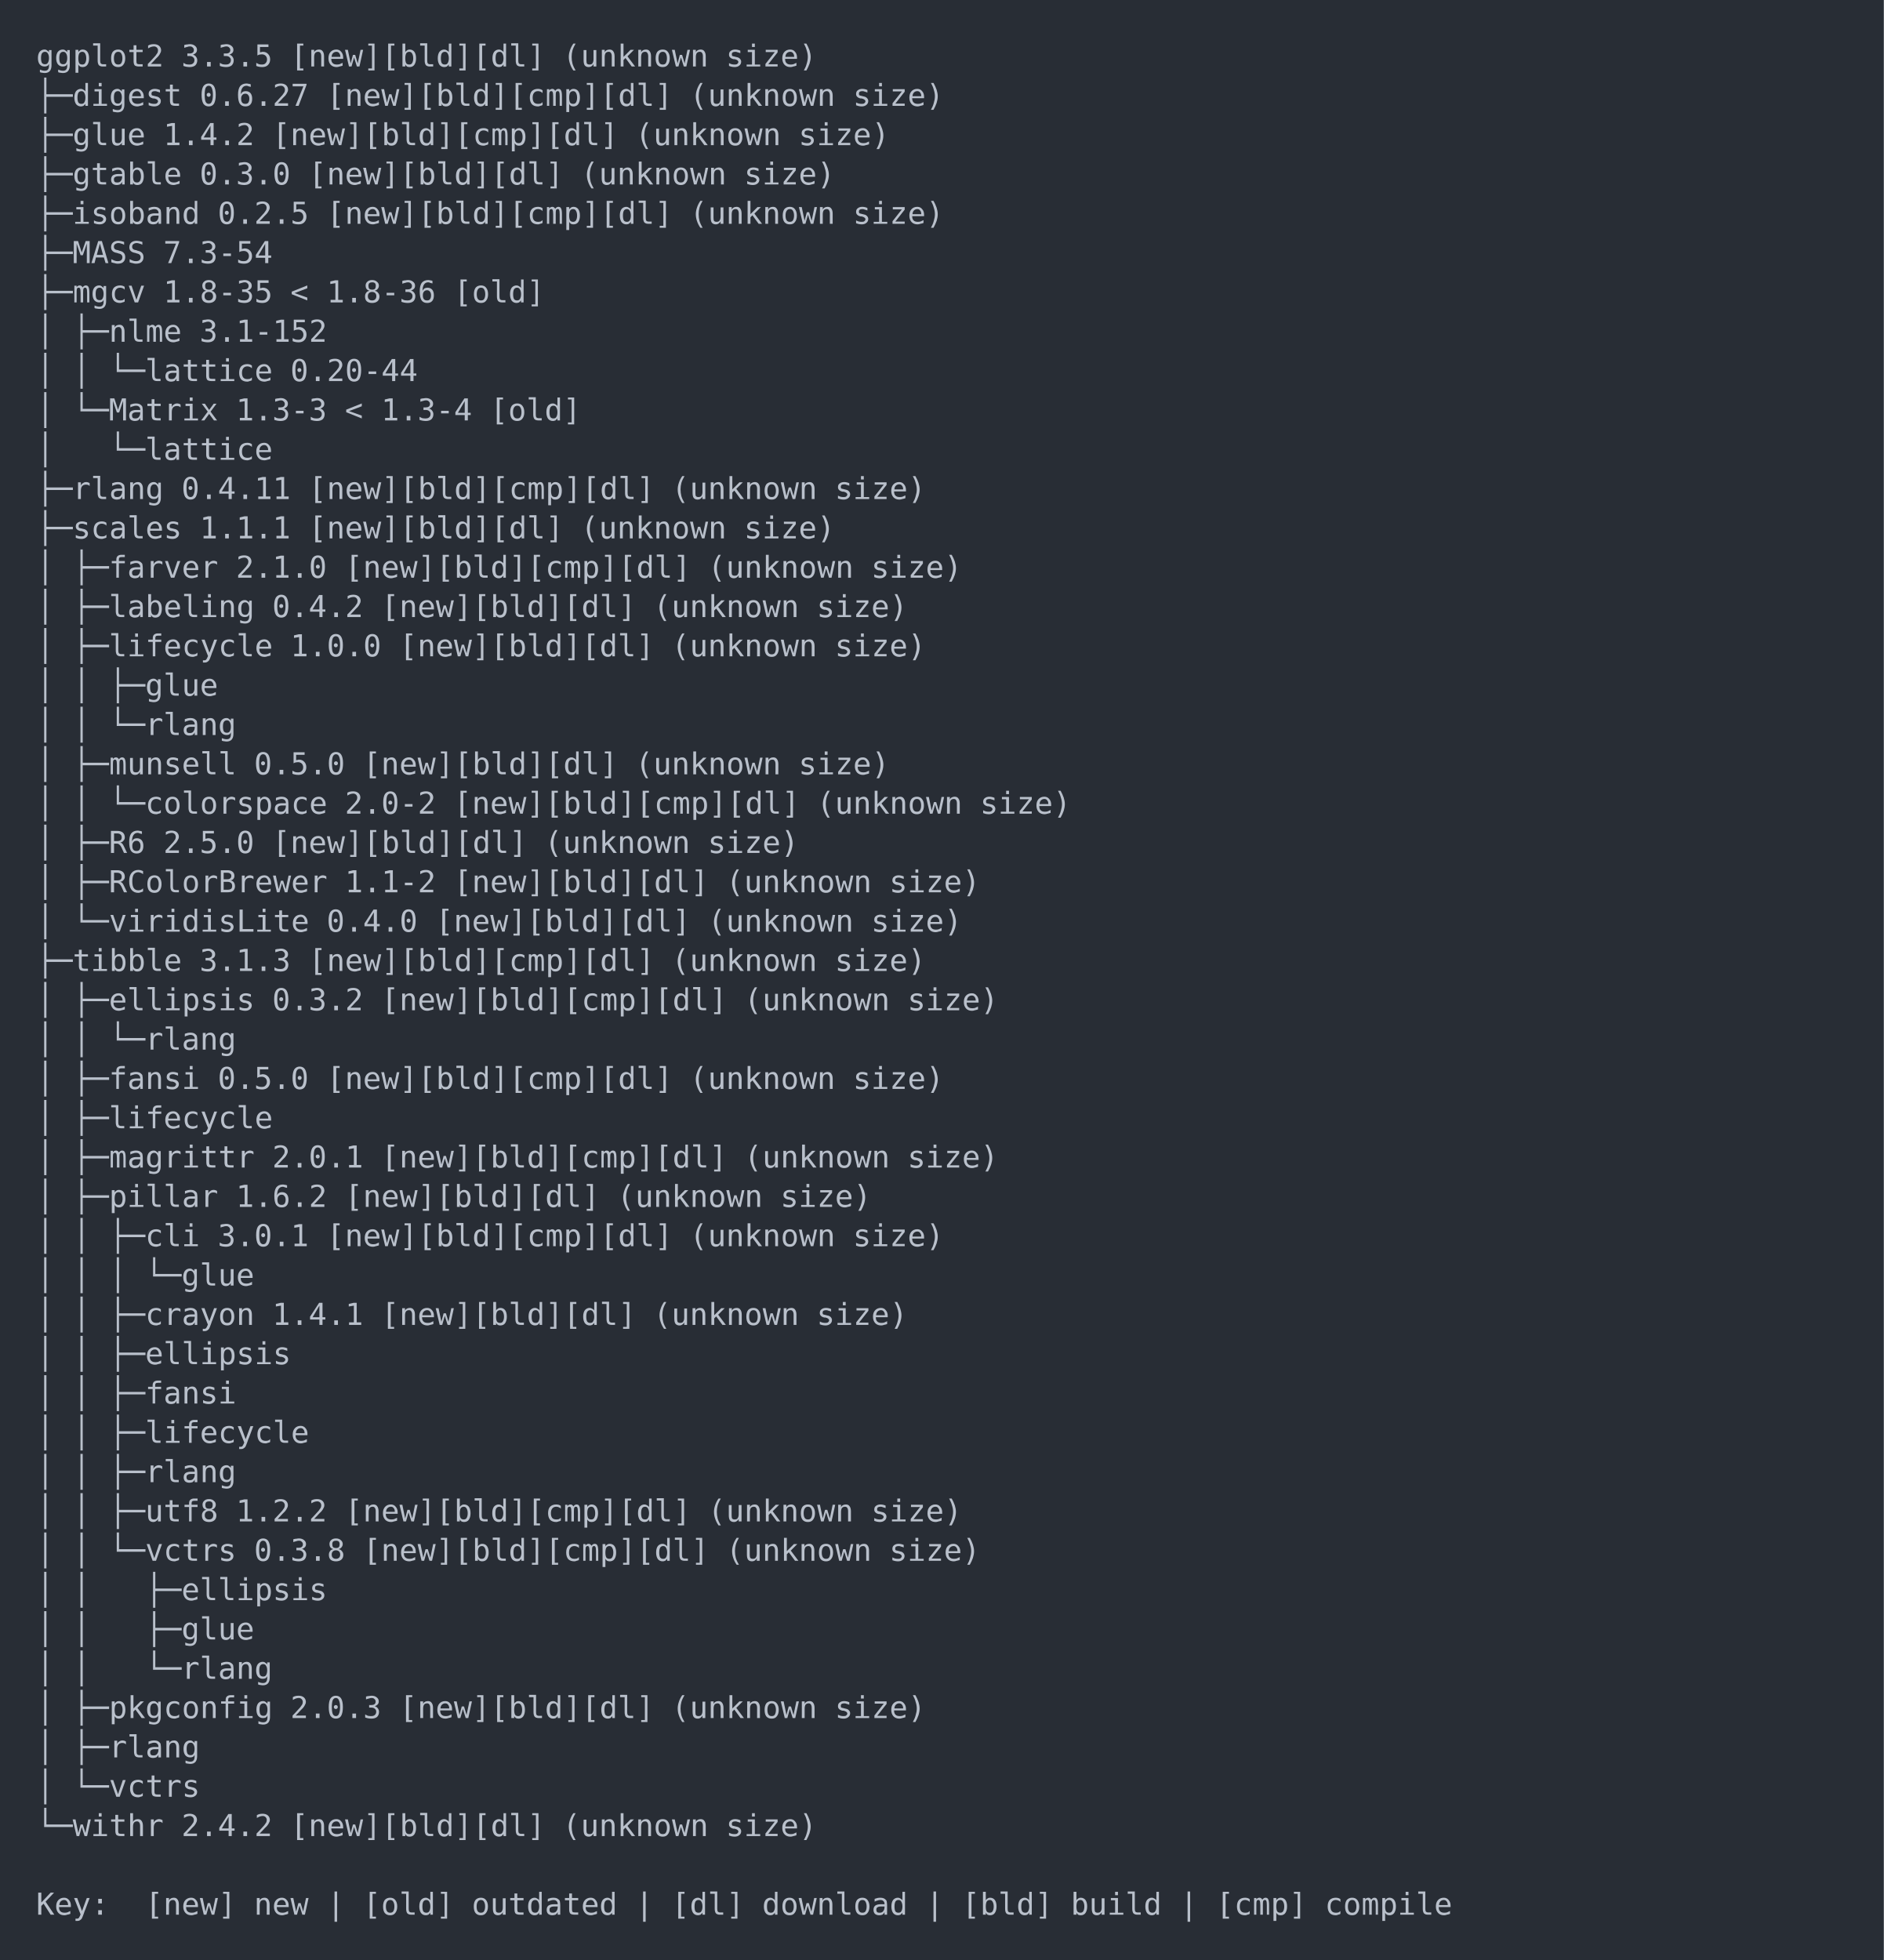
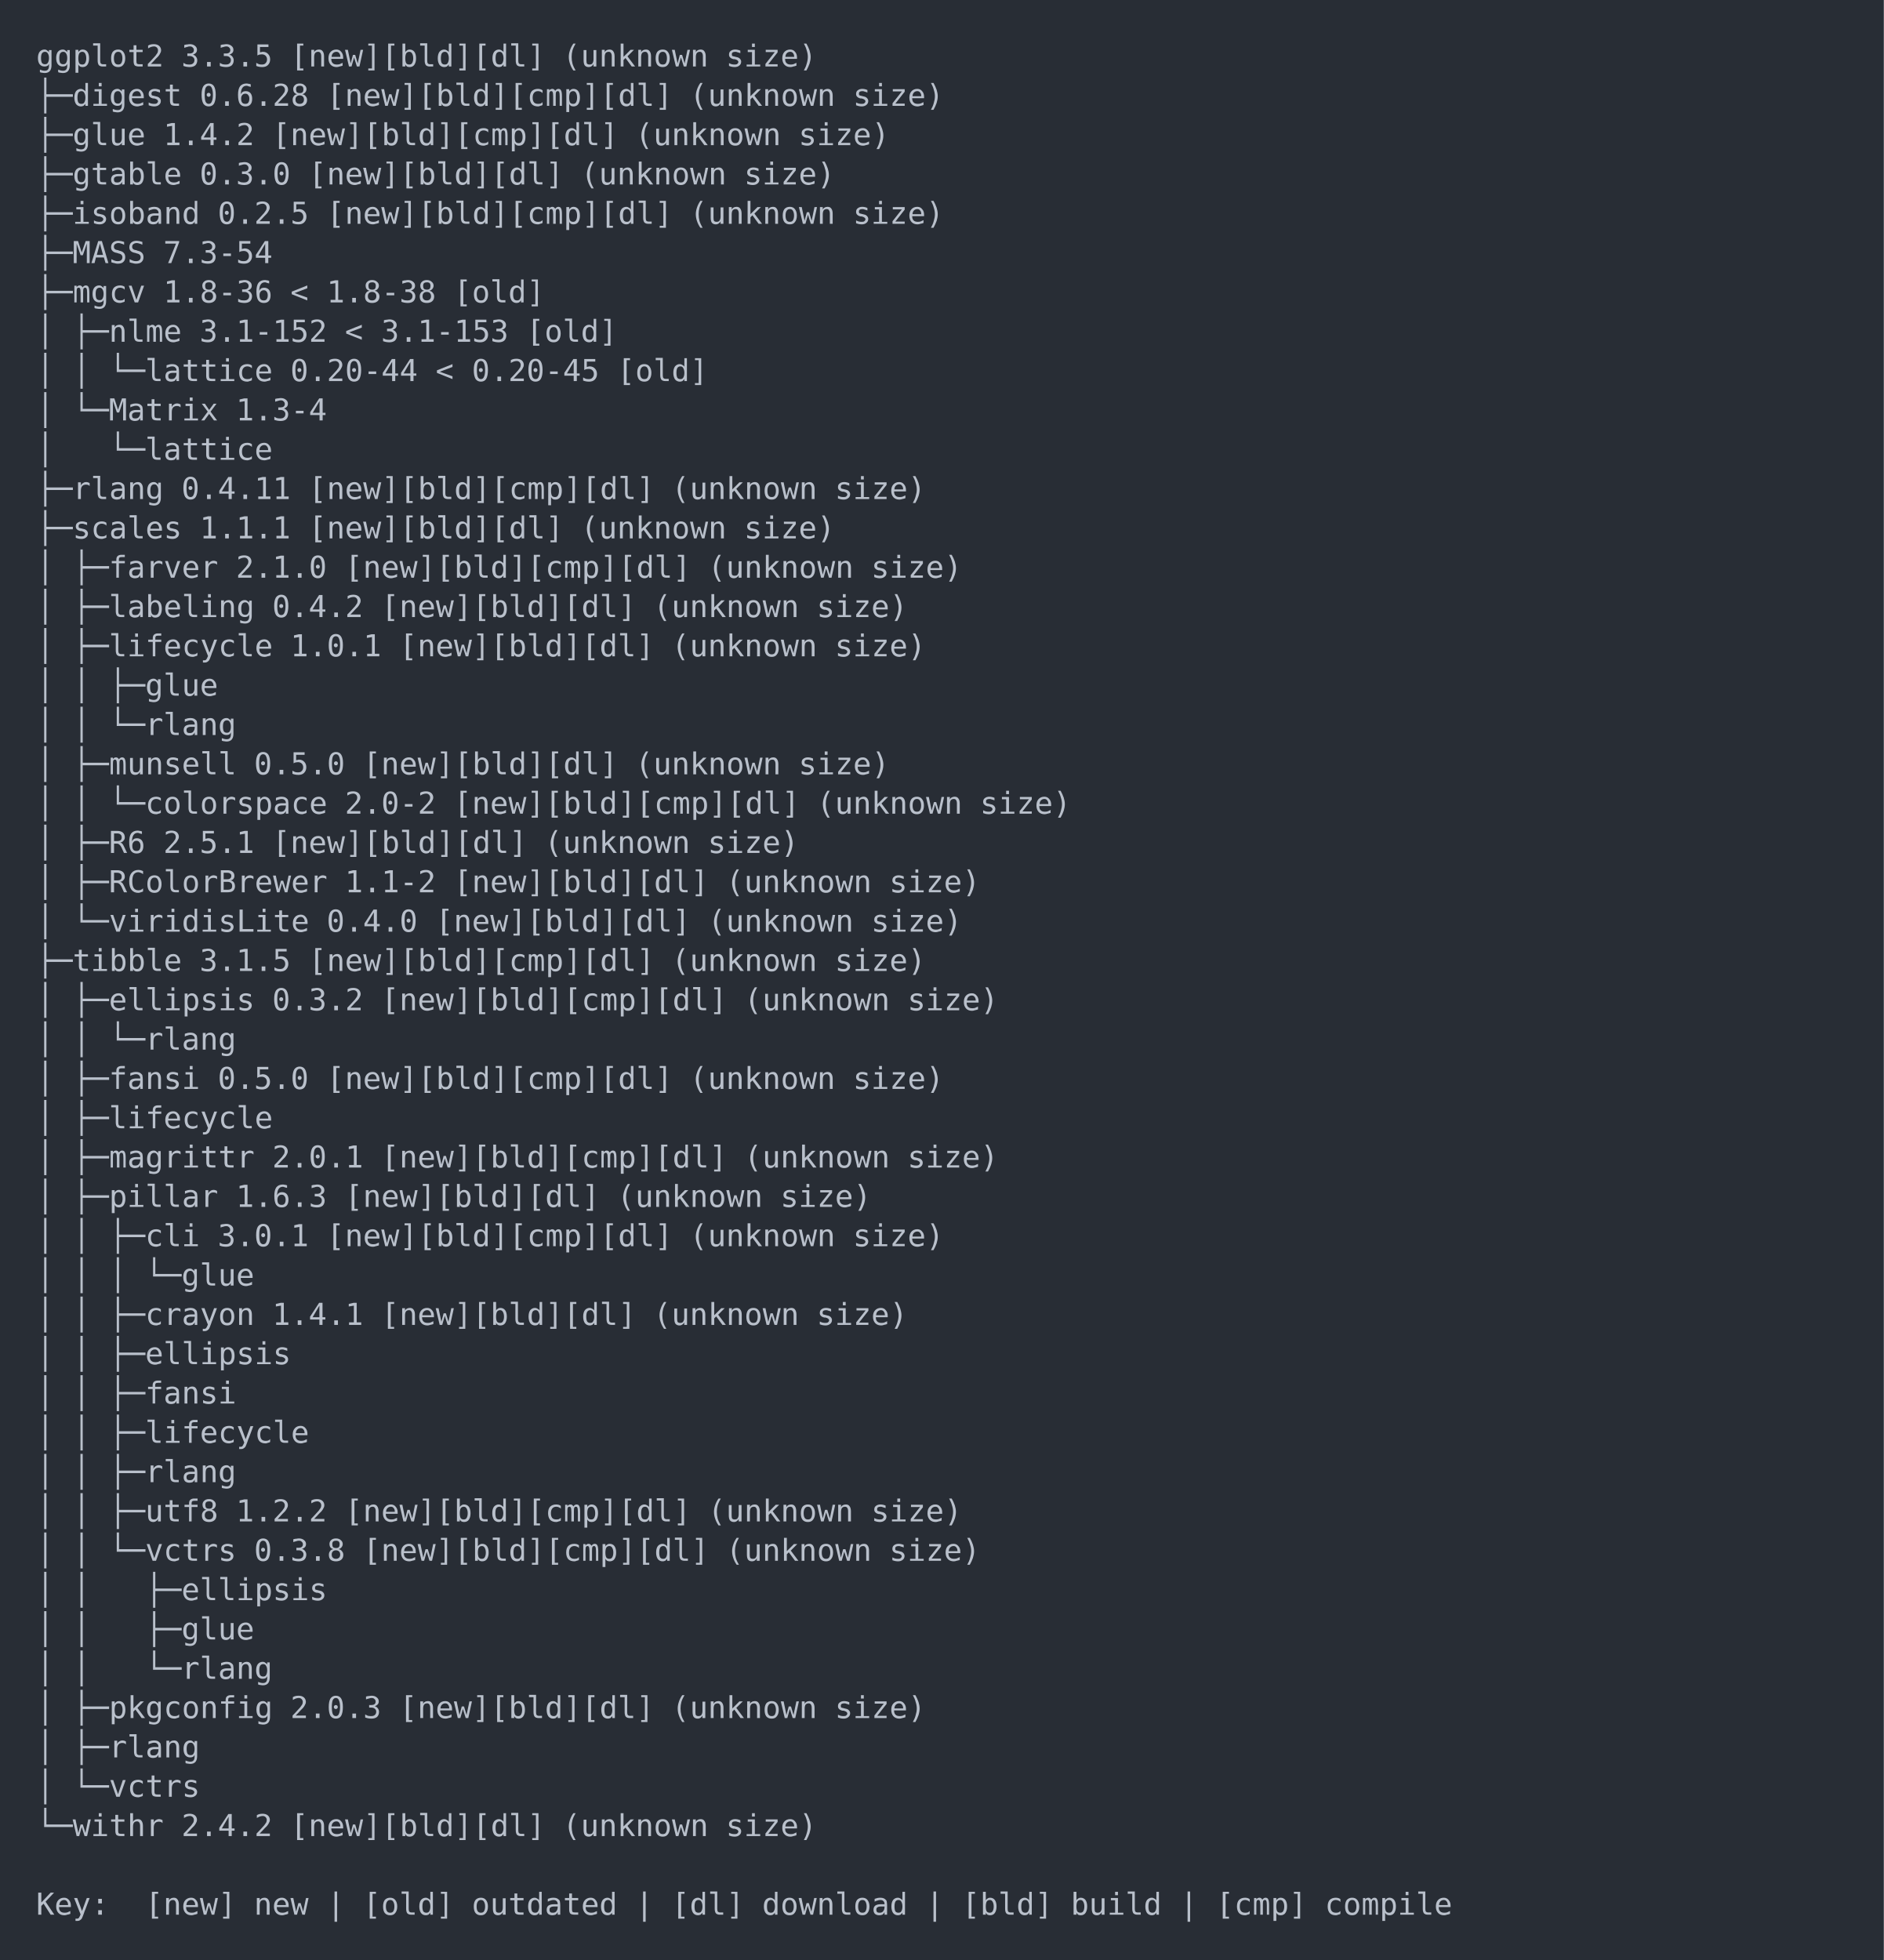
<svg xmlns="http://www.w3.org/2000/svg" xmlns:xlink="http://www.w3.org/1999/xlink" width="1040" height="1082.08">
  <rect width="1040" height="1082.08" rx="0" ry="0" class="a" />
  <svg height="1042.08" viewBox="0 0 100 104.208" width="1000" x="20" y="20">
    <style>.a{fill:rgb(40,45,53)}.b{font-family:'Fira Code',Monaco,Consolas,Menlo,'Bitstream Vera Sans Mono','Powerline Symbols',monospace}.c{fill:rgb(185,192,203);white-space:pre}.d{fill:transparent}</style>
    <g font-family="'Fira Code',Monaco,Consolas,Menlo,'Bitstream Vera Sans Mono','Powerline Symbols',monospace" font-size="1.67" class="b">
      <defs>
        <symbol id="1">
          <text x="0" y="1.67" class="c">│</text>
          <text x="2.004" y="1.67" class="c">│</text>
          <text x="4.008" y="1.67" class="c">└─rlang</text>
        </symbol>
        <symbol id="a">
          <rect height="49" width="100" x="0" y="0" class="d" />
        </symbol>
      </defs>
      <rect height="104.208" width="100" class="a" />
      <svg x="0" y="0" width="100">
        <svg x="0">
          <use xlink:href="#a" />
          <text x="0" y="1.67" class="c">ggplot2</text>
          <text x="8.016" y="1.67" class="c">3.3.5</text>
          <text x="14.028" y="1.67" class="c">[new][bld][dl]</text>
          <text x="29.058" y="1.67" class="c">(unknown</text>
          <text x="38.076" y="1.67" class="c">size)</text>
          <text x="0" y="3.841" class="c">├─digest</text>
-           <text x="9.018" y="3.841" class="c">0.6.27</text>
+           <text x="9.018" y="3.841" class="c">0.6.28</text>
          <text x="16.032" y="3.841" class="c">[new][bld][cmp][dl]</text>
          <text x="36.072" y="3.841" class="c">(unknown</text>
          <text x="45.09" y="3.841" class="c">size)</text>
          <text x="0" y="6.012" class="c">├─glue</text>
          <text x="7.014" y="6.012" class="c">1.4.2</text>
          <text x="13.026" y="6.012" class="c">[new][bld][cmp][dl]</text>
          <text x="33.066" y="6.012" class="c">(unknown</text>
          <text x="42.084" y="6.012" class="c">size)</text>
          <text x="0" y="8.183" class="c">├─gtable</text>
          <text x="9.018" y="8.183" class="c">0.3.0</text>
          <text x="15.03" y="8.183" class="c">[new][bld][dl]</text>
          <text x="30.06" y="8.183" class="c">(unknown</text>
          <text x="39.078" y="8.183" class="c">size)</text>
          <text x="0" y="10.354" class="c">├─isoband</text>
          <text x="10.02" y="10.354" class="c">0.2.5</text>
          <text x="16.032" y="10.354" class="c">[new][bld][cmp][dl]</text>
          <text x="36.072" y="10.354" class="c">(unknown</text>
          <text x="45.09" y="10.354" class="c">size)</text>
          <text x="0" y="12.525" class="c">├─MASS</text>
          <text x="7.014" y="12.525" class="c">7.3-54</text>
          <text x="0" y="14.696" class="c">├─mgcv</text>
-           <text x="7.014" y="14.696" class="c">1.8-35</text>
+           <text x="7.014" y="14.696" class="c">1.8-36</text>
          <text x="14.028" y="14.696" class="c">&lt;</text>
-           <text x="16.032" y="14.696" class="c">1.8-36</text>
+           <text x="16.032" y="14.696" class="c">1.8-38</text>
          <text x="23.046" y="14.696" class="c">[old]</text>
          <text x="0" y="16.867" class="c">│</text>
          <text x="2.004" y="16.867" class="c">├─nlme</text>
          <text x="9.018" y="16.867" class="c">3.1-152</text>
+           <text x="17.034" y="16.867" class="c">&lt;</text>
+           <text x="19.038" y="16.867" class="c">3.1-153</text>
+           <text x="27.054" y="16.867" class="c">[old]</text>
          <text x="0" y="19.038" class="c">│</text>
          <text x="2.004" y="19.038" class="c">│</text>
          <text x="4.008" y="19.038" class="c">└─lattice</text>
          <text x="14.028" y="19.038" class="c">0.20-44</text>
+           <text x="22.044" y="19.038" class="c">&lt;</text>
+           <text x="24.048" y="19.038" class="c">0.20-45</text>
+           <text x="32.064" y="19.038" class="c">[old]</text>
          <text x="0" y="21.209" class="c">│</text>
          <text x="2.004" y="21.209" class="c">└─Matrix</text>
-           <text x="11.022" y="21.209" class="c">1.3-3</text>
-           <text x="17.034" y="21.209" class="c">&lt;</text>
-           <text x="19.038" y="21.209" class="c">1.3-4</text>
-           <text x="25.05" y="21.209" class="c">[old]</text>
+           <text x="11.022" y="21.209" class="c">1.3-4</text>
          <text x="0" y="23.38" class="c">│</text>
          <text x="4.008" y="23.38" class="c">└─lattice</text>
          <text x="0" y="25.551" class="c">├─rlang</text>
          <text x="8.016" y="25.551" class="c">0.4.11</text>
          <text x="15.03" y="25.551" class="c">[new][bld][cmp][dl]</text>
          <text x="35.07" y="25.551" class="c">(unknown</text>
          <text x="44.088" y="25.551" class="c">size)</text>
          <text x="0" y="27.722" class="c">├─scales</text>
          <text x="9.018" y="27.722" class="c">1.1.1</text>
          <text x="15.03" y="27.722" class="c">[new][bld][dl]</text>
          <text x="30.06" y="27.722" class="c">(unknown</text>
          <text x="39.078" y="27.722" class="c">size)</text>
          <text x="0" y="29.893" class="c">│</text>
          <text x="2.004" y="29.893" class="c">├─farver</text>
          <text x="11.022" y="29.893" class="c">2.1.0</text>
          <text x="17.034" y="29.893" class="c">[new][bld][cmp][dl]</text>
          <text x="37.074" y="29.893" class="c">(unknown</text>
          <text x="46.092" y="29.893" class="c">size)</text>
          <text x="0" y="32.064" class="c">│</text>
          <text x="2.004" y="32.064" class="c">├─labeling</text>
          <text x="13.026" y="32.064" class="c">0.4.2</text>
          <text x="19.038" y="32.064" class="c">[new][bld][dl]</text>
          <text x="34.068" y="32.064" class="c">(unknown</text>
          <text x="43.086" y="32.064" class="c">size)</text>
          <text x="0" y="34.235" class="c">│</text>
          <text x="2.004" y="34.235" class="c">├─lifecycle</text>
-           <text x="14.028" y="34.235" class="c">1.0.0</text>
+           <text x="14.028" y="34.235" class="c">1.0.1</text>
          <text x="20.04" y="34.235" class="c">[new][bld][dl]</text>
          <text x="35.07" y="34.235" class="c">(unknown</text>
          <text x="44.088" y="34.235" class="c">size)</text>
          <text x="0" y="36.406" class="c">│</text>
          <text x="2.004" y="36.406" class="c">│</text>
          <text x="4.008" y="36.406" class="c">├─glue</text>
          <use xlink:href="#1" y="36.907" />
          <text x="0" y="40.748" class="c">│</text>
          <text x="2.004" y="40.748" class="c">├─munsell</text>
          <text x="12.024" y="40.748" class="c">0.5.0</text>
          <text x="18.036" y="40.748" class="c">[new][bld][dl]</text>
          <text x="33.066" y="40.748" class="c">(unknown</text>
          <text x="42.084" y="40.748" class="c">size)</text>
          <text x="0" y="42.919" class="c">│</text>
          <text x="2.004" y="42.919" class="c">│</text>
          <text x="4.008" y="42.919" class="c">└─colorspace</text>
          <text x="17.034" y="42.919" class="c">2.0-2</text>
          <text x="23.046" y="42.919" class="c">[new][bld][cmp][dl]</text>
          <text x="43.086" y="42.919" class="c">(unknown</text>
          <text x="52.104" y="42.919" class="c">size)</text>
          <text x="0" y="45.09" class="c">│</text>
          <text x="2.004" y="45.09" class="c">├─R6</text>
-           <text x="7.014" y="45.09" class="c">2.5.0</text>
+           <text x="7.014" y="45.09" class="c">2.5.1</text>
          <text x="13.026" y="45.09" class="c">[new][bld][dl]</text>
          <text x="28.056" y="45.09" class="c">(unknown</text>
          <text x="37.074" y="45.09" class="c">size)</text>
          <text x="0" y="47.261" class="c">│</text>
          <text x="2.004" y="47.261" class="c">├─RColorBrewer</text>
          <text x="17.034" y="47.261" class="c">1.1-2</text>
          <text x="23.046" y="47.261" class="c">[new][bld][dl]</text>
          <text x="38.076" y="47.261" class="c">(unknown</text>
          <text x="47.094" y="47.261" class="c">size)</text>
          <text x="0" y="49.432" class="c">│</text>
          <text x="2.004" y="49.432" class="c">└─viridisLite</text>
          <text x="16.032" y="49.432" class="c">0.4.0</text>
          <text x="22.044" y="49.432" class="c">[new][bld][dl]</text>
          <text x="37.074" y="49.432" class="c">(unknown</text>
          <text x="46.092" y="49.432" class="c">size)</text>
          <text x="0" y="51.603" class="c">├─tibble</text>
-           <text x="9.018" y="51.603" class="c">3.1.3</text>
+           <text x="9.018" y="51.603" class="c">3.1.5</text>
          <text x="15.03" y="51.603" class="c">[new][bld][cmp][dl]</text>
          <text x="35.07" y="51.603" class="c">(unknown</text>
          <text x="44.088" y="51.603" class="c">size)</text>
          <text x="0" y="53.774" class="c">│</text>
          <text x="2.004" y="53.774" class="c">├─ellipsis</text>
          <text x="13.026" y="53.774" class="c">0.3.2</text>
          <text x="19.038" y="53.774" class="c">[new][bld][cmp][dl]</text>
          <text x="39.078" y="53.774" class="c">(unknown</text>
          <text x="48.096" y="53.774" class="c">size)</text>
          <use xlink:href="#1" y="54.275" />
          <text x="0" y="58.116" class="c">│</text>
          <text x="2.004" y="58.116" class="c">├─fansi</text>
          <text x="10.02" y="58.116" class="c">0.5.0</text>
          <text x="16.032" y="58.116" class="c">[new][bld][cmp][dl]</text>
          <text x="36.072" y="58.116" class="c">(unknown</text>
          <text x="45.09" y="58.116" class="c">size)</text>
          <text x="0" y="60.287" class="c">│</text>
          <text x="2.004" y="60.287" class="c">├─lifecycle</text>
          <text x="0" y="62.458" class="c">│</text>
          <text x="2.004" y="62.458" class="c">├─magrittr</text>
          <text x="13.026" y="62.458" class="c">2.0.1</text>
          <text x="19.038" y="62.458" class="c">[new][bld][cmp][dl]</text>
          <text x="39.078" y="62.458" class="c">(unknown</text>
          <text x="48.096" y="62.458" class="c">size)</text>
          <text x="0" y="64.629" class="c">│</text>
          <text x="2.004" y="64.629" class="c">├─pillar</text>
-           <text x="11.022" y="64.629" class="c">1.6.2</text>
+           <text x="11.022" y="64.629" class="c">1.6.3</text>
          <text x="17.034" y="64.629" class="c">[new][bld][dl]</text>
          <text x="32.064" y="64.629" class="c">(unknown</text>
          <text x="41.082" y="64.629" class="c">size)</text>
          <text x="0" y="66.8" class="c">│</text>
          <text x="2.004" y="66.8" class="c">│</text>
          <text x="4.008" y="66.8" class="c">├─cli</text>
          <text x="10.02" y="66.8" class="c">3.0.1</text>
          <text x="16.032" y="66.8" class="c">[new][bld][cmp][dl]</text>
          <text x="36.072" y="66.8" class="c">(unknown</text>
          <text x="45.09" y="66.8" class="c">size)</text>
          <text x="0" y="68.971" class="c">│</text>
          <text x="2.004" y="68.971" class="c">│</text>
          <text x="4.008" y="68.971" class="c">│</text>
          <text x="6.012" y="68.971" class="c">└─glue</text>
          <text x="0" y="71.142" class="c">│</text>
          <text x="2.004" y="71.142" class="c">│</text>
          <text x="4.008" y="71.142" class="c">├─crayon</text>
          <text x="13.026" y="71.142" class="c">1.4.1</text>
          <text x="19.038" y="71.142" class="c">[new][bld][dl]</text>
          <text x="34.068" y="71.142" class="c">(unknown</text>
          <text x="43.086" y="71.142" class="c">size)</text>
          <text x="0" y="73.313" class="c">│</text>
          <text x="2.004" y="73.313" class="c">│</text>
          <text x="4.008" y="73.313" class="c">├─ellipsis</text>
          <text x="0" y="75.484" class="c">│</text>
          <text x="2.004" y="75.484" class="c">│</text>
          <text x="4.008" y="75.484" class="c">├─fansi</text>
          <text x="0" y="77.655" class="c">│</text>
          <text x="2.004" y="77.655" class="c">│</text>
          <text x="4.008" y="77.655" class="c">├─lifecycle</text>
          <text x="0" y="79.826" class="c">│</text>
          <text x="2.004" y="79.826" class="c">│</text>
          <text x="4.008" y="79.826" class="c">├─rlang</text>
          <text x="0" y="81.997" class="c">│</text>
          <text x="2.004" y="81.997" class="c">│</text>
          <text x="4.008" y="81.997" class="c">├─utf8</text>
          <text x="11.022" y="81.997" class="c">1.2.2</text>
          <text x="17.034" y="81.997" class="c">[new][bld][cmp][dl]</text>
          <text x="37.074" y="81.997" class="c">(unknown</text>
          <text x="46.092" y="81.997" class="c">size)</text>
          <text x="0" y="84.168" class="c">│</text>
          <text x="2.004" y="84.168" class="c">│</text>
          <text x="4.008" y="84.168" class="c">└─vctrs</text>
          <text x="12.024" y="84.168" class="c">0.3.8</text>
          <text x="18.036" y="84.168" class="c">[new][bld][cmp][dl]</text>
          <text x="38.076" y="84.168" class="c">(unknown</text>
          <text x="47.094" y="84.168" class="c">size)</text>
          <text x="0" y="86.339" class="c">│</text>
          <text x="2.004" y="86.339" class="c">│</text>
          <text x="6.012" y="86.339" class="c">├─ellipsis</text>
          <text x="0" y="88.51" class="c">│</text>
          <text x="2.004" y="88.51" class="c">│</text>
          <text x="6.012" y="88.51" class="c">├─glue</text>
          <text x="0" y="90.681" class="c">│</text>
          <text x="2.004" y="90.681" class="c">│</text>
          <text x="6.012" y="90.681" class="c">└─rlang</text>
          <text x="0" y="92.852" class="c">│</text>
          <text x="2.004" y="92.852" class="c">├─pkgconfig</text>
          <text x="14.028" y="92.852" class="c">2.0.3</text>
          <text x="20.04" y="92.852" class="c">[new][bld][dl]</text>
          <text x="35.07" y="92.852" class="c">(unknown</text>
          <text x="44.088" y="92.852" class="c">size)</text>
          <text x="0" y="95.023" class="c">│</text>
          <text x="2.004" y="95.023" class="c">├─rlang</text>
          <text x="0" y="97.194" class="c">│</text>
          <text x="2.004" y="97.194" class="c">└─vctrs</text>
          <text x="0" y="99.365" class="c">└─withr</text>
          <text x="8.016" y="99.365" class="c">2.4.2</text>
          <text x="14.028" y="99.365" class="c">[new][bld][dl]</text>
          <text x="29.058" y="99.365" class="c">(unknown</text>
          <text x="38.076" y="99.365" class="c">size)</text>
          <text x="0" y="103.707" class="c">Key:</text>
          <text x="6.012" y="103.707" class="c">[new]</text>
          <text x="12.024" y="103.707" class="c">new</text>
          <text x="16.032" y="103.707" class="c">|</text>
          <text x="18.036" y="103.707" class="c">[old]</text>
          <text x="24.048" y="103.707" class="c">outdated</text>
          <text x="33.066" y="103.707" class="c">|</text>
          <text x="35.07" y="103.707" class="c">[dl]</text>
          <text x="40.08" y="103.707" class="c">download</text>
          <text x="49.098" y="103.707" class="c">|</text>
          <text x="51.102" y="103.707" class="c">[bld]</text>
          <text x="57.114" y="103.707" class="c">build</text>
          <text x="63.126" y="103.707" class="c">|</text>
          <text x="65.13" y="103.707" class="c">[cmp]</text>
          <text x="71.142" y="103.707" class="c">compile</text>
        </svg>
      </svg>
    </g>
  </svg>
</svg>
